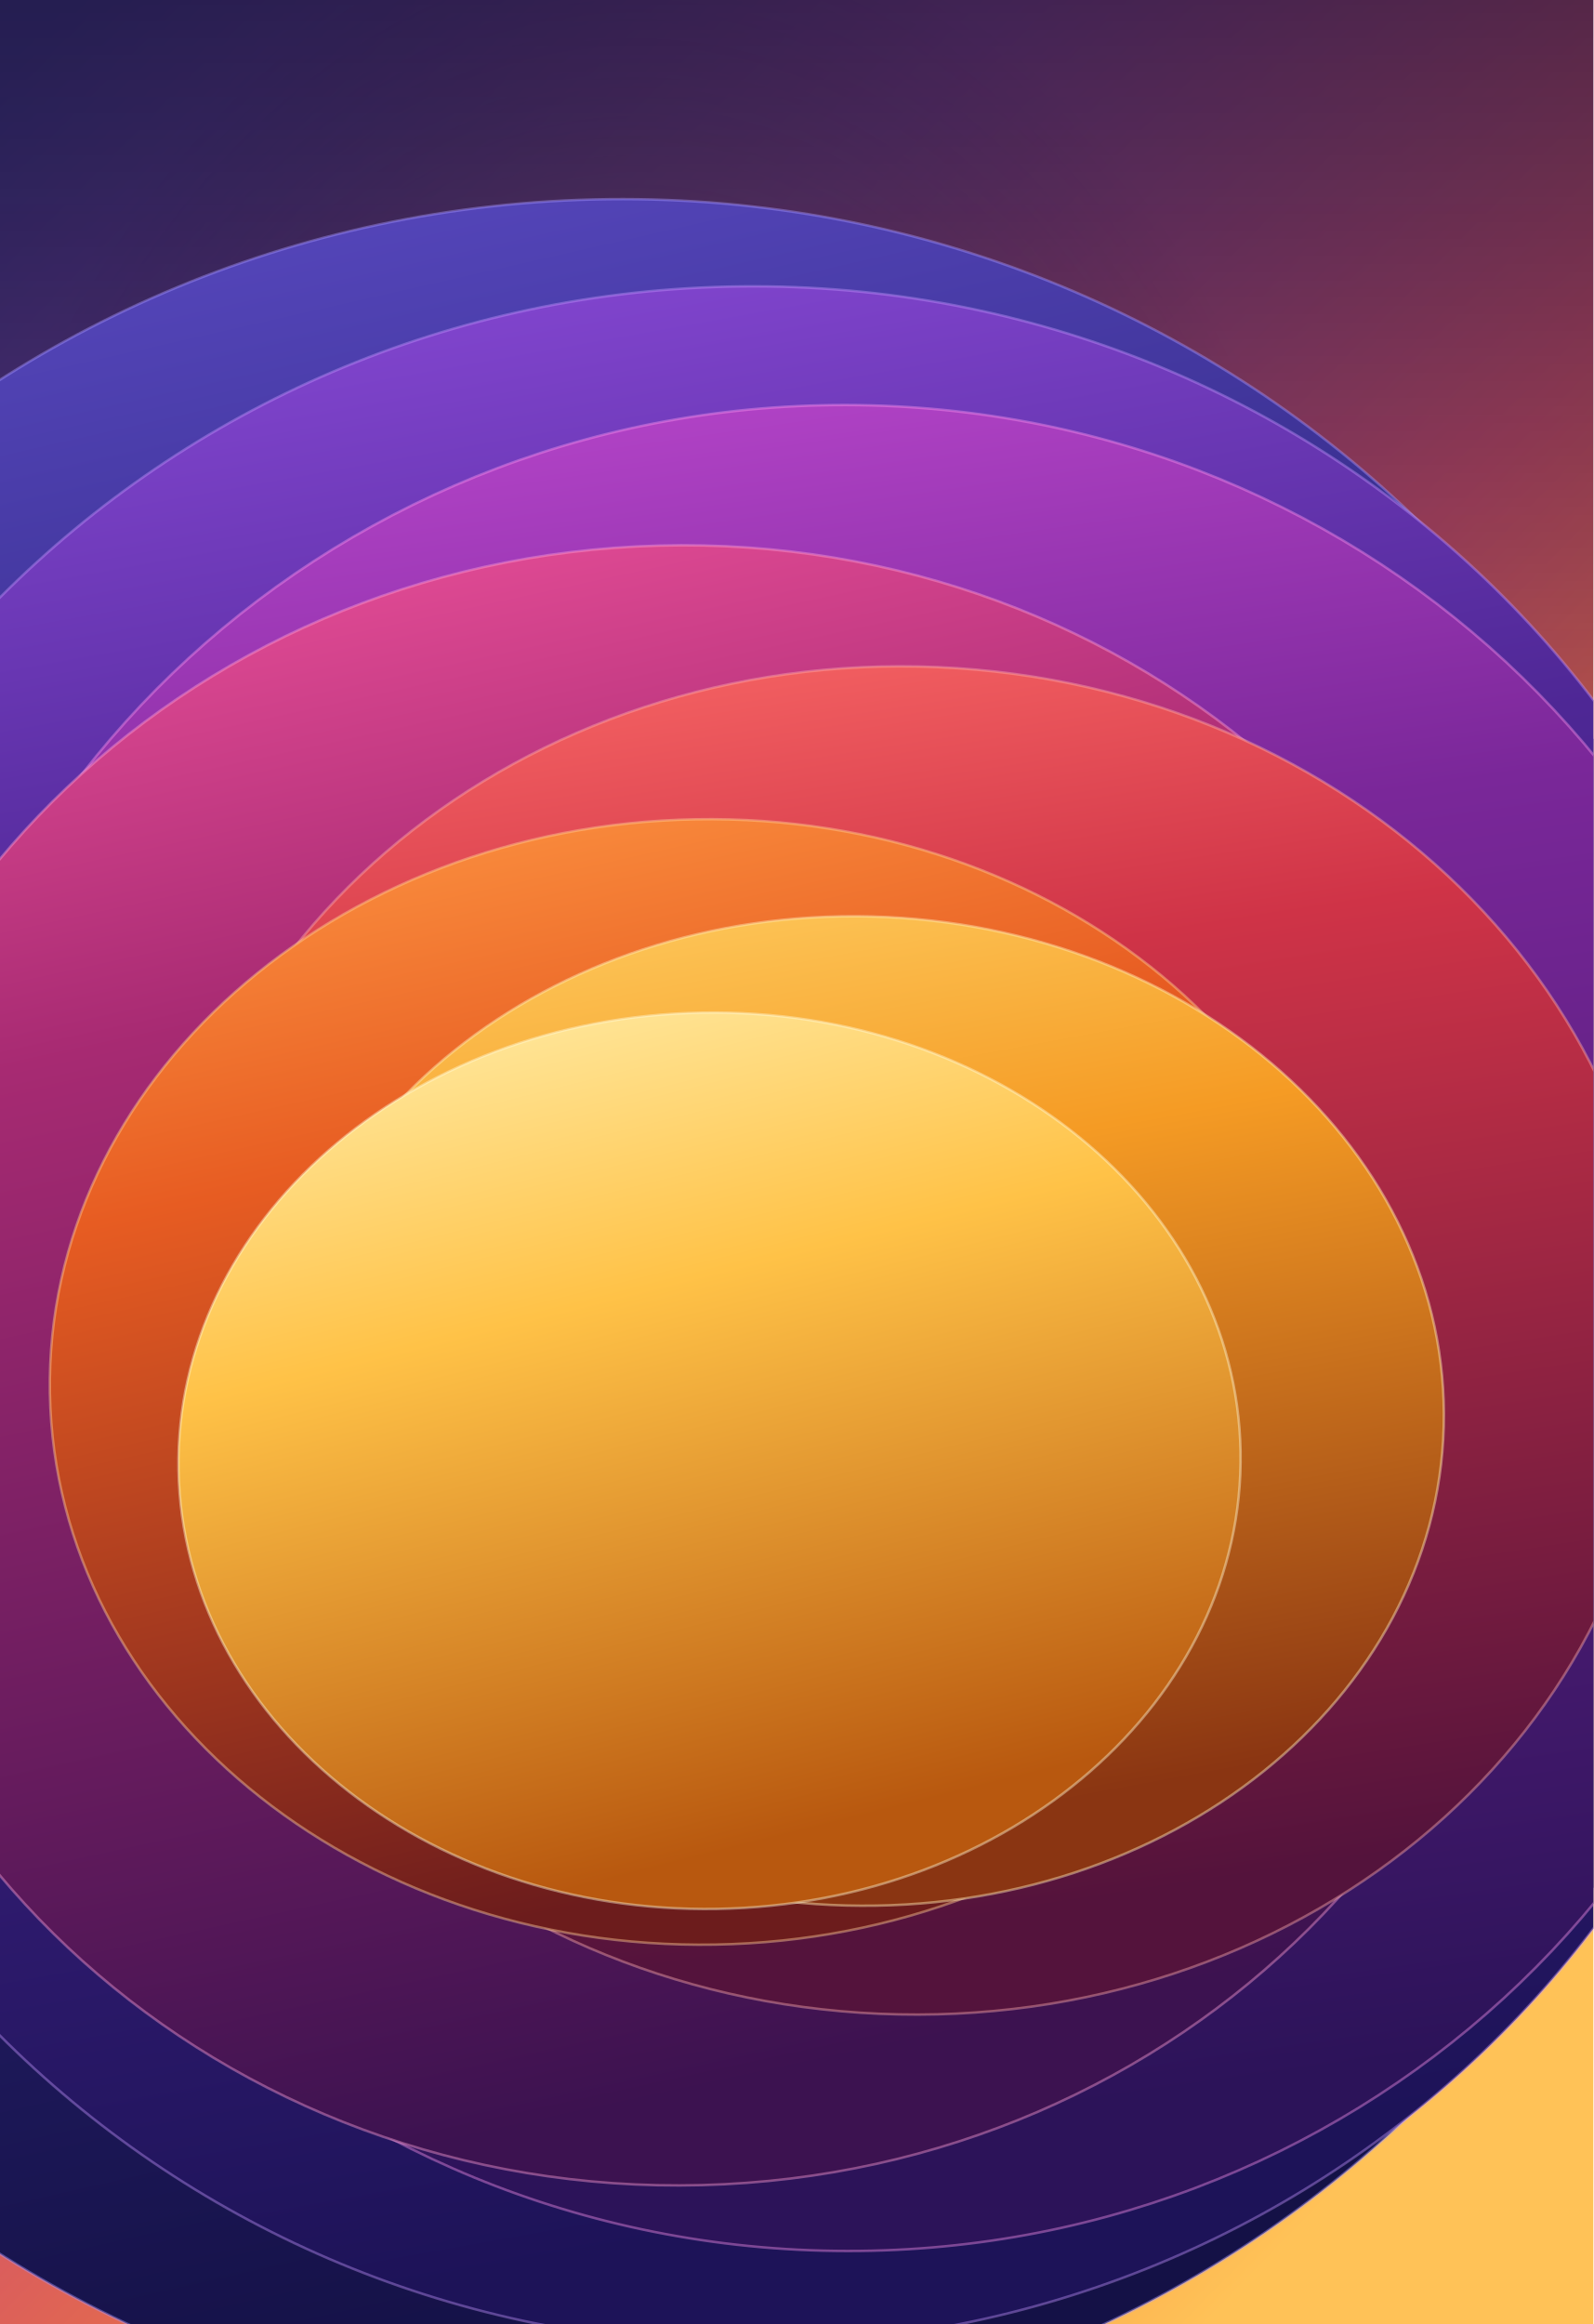
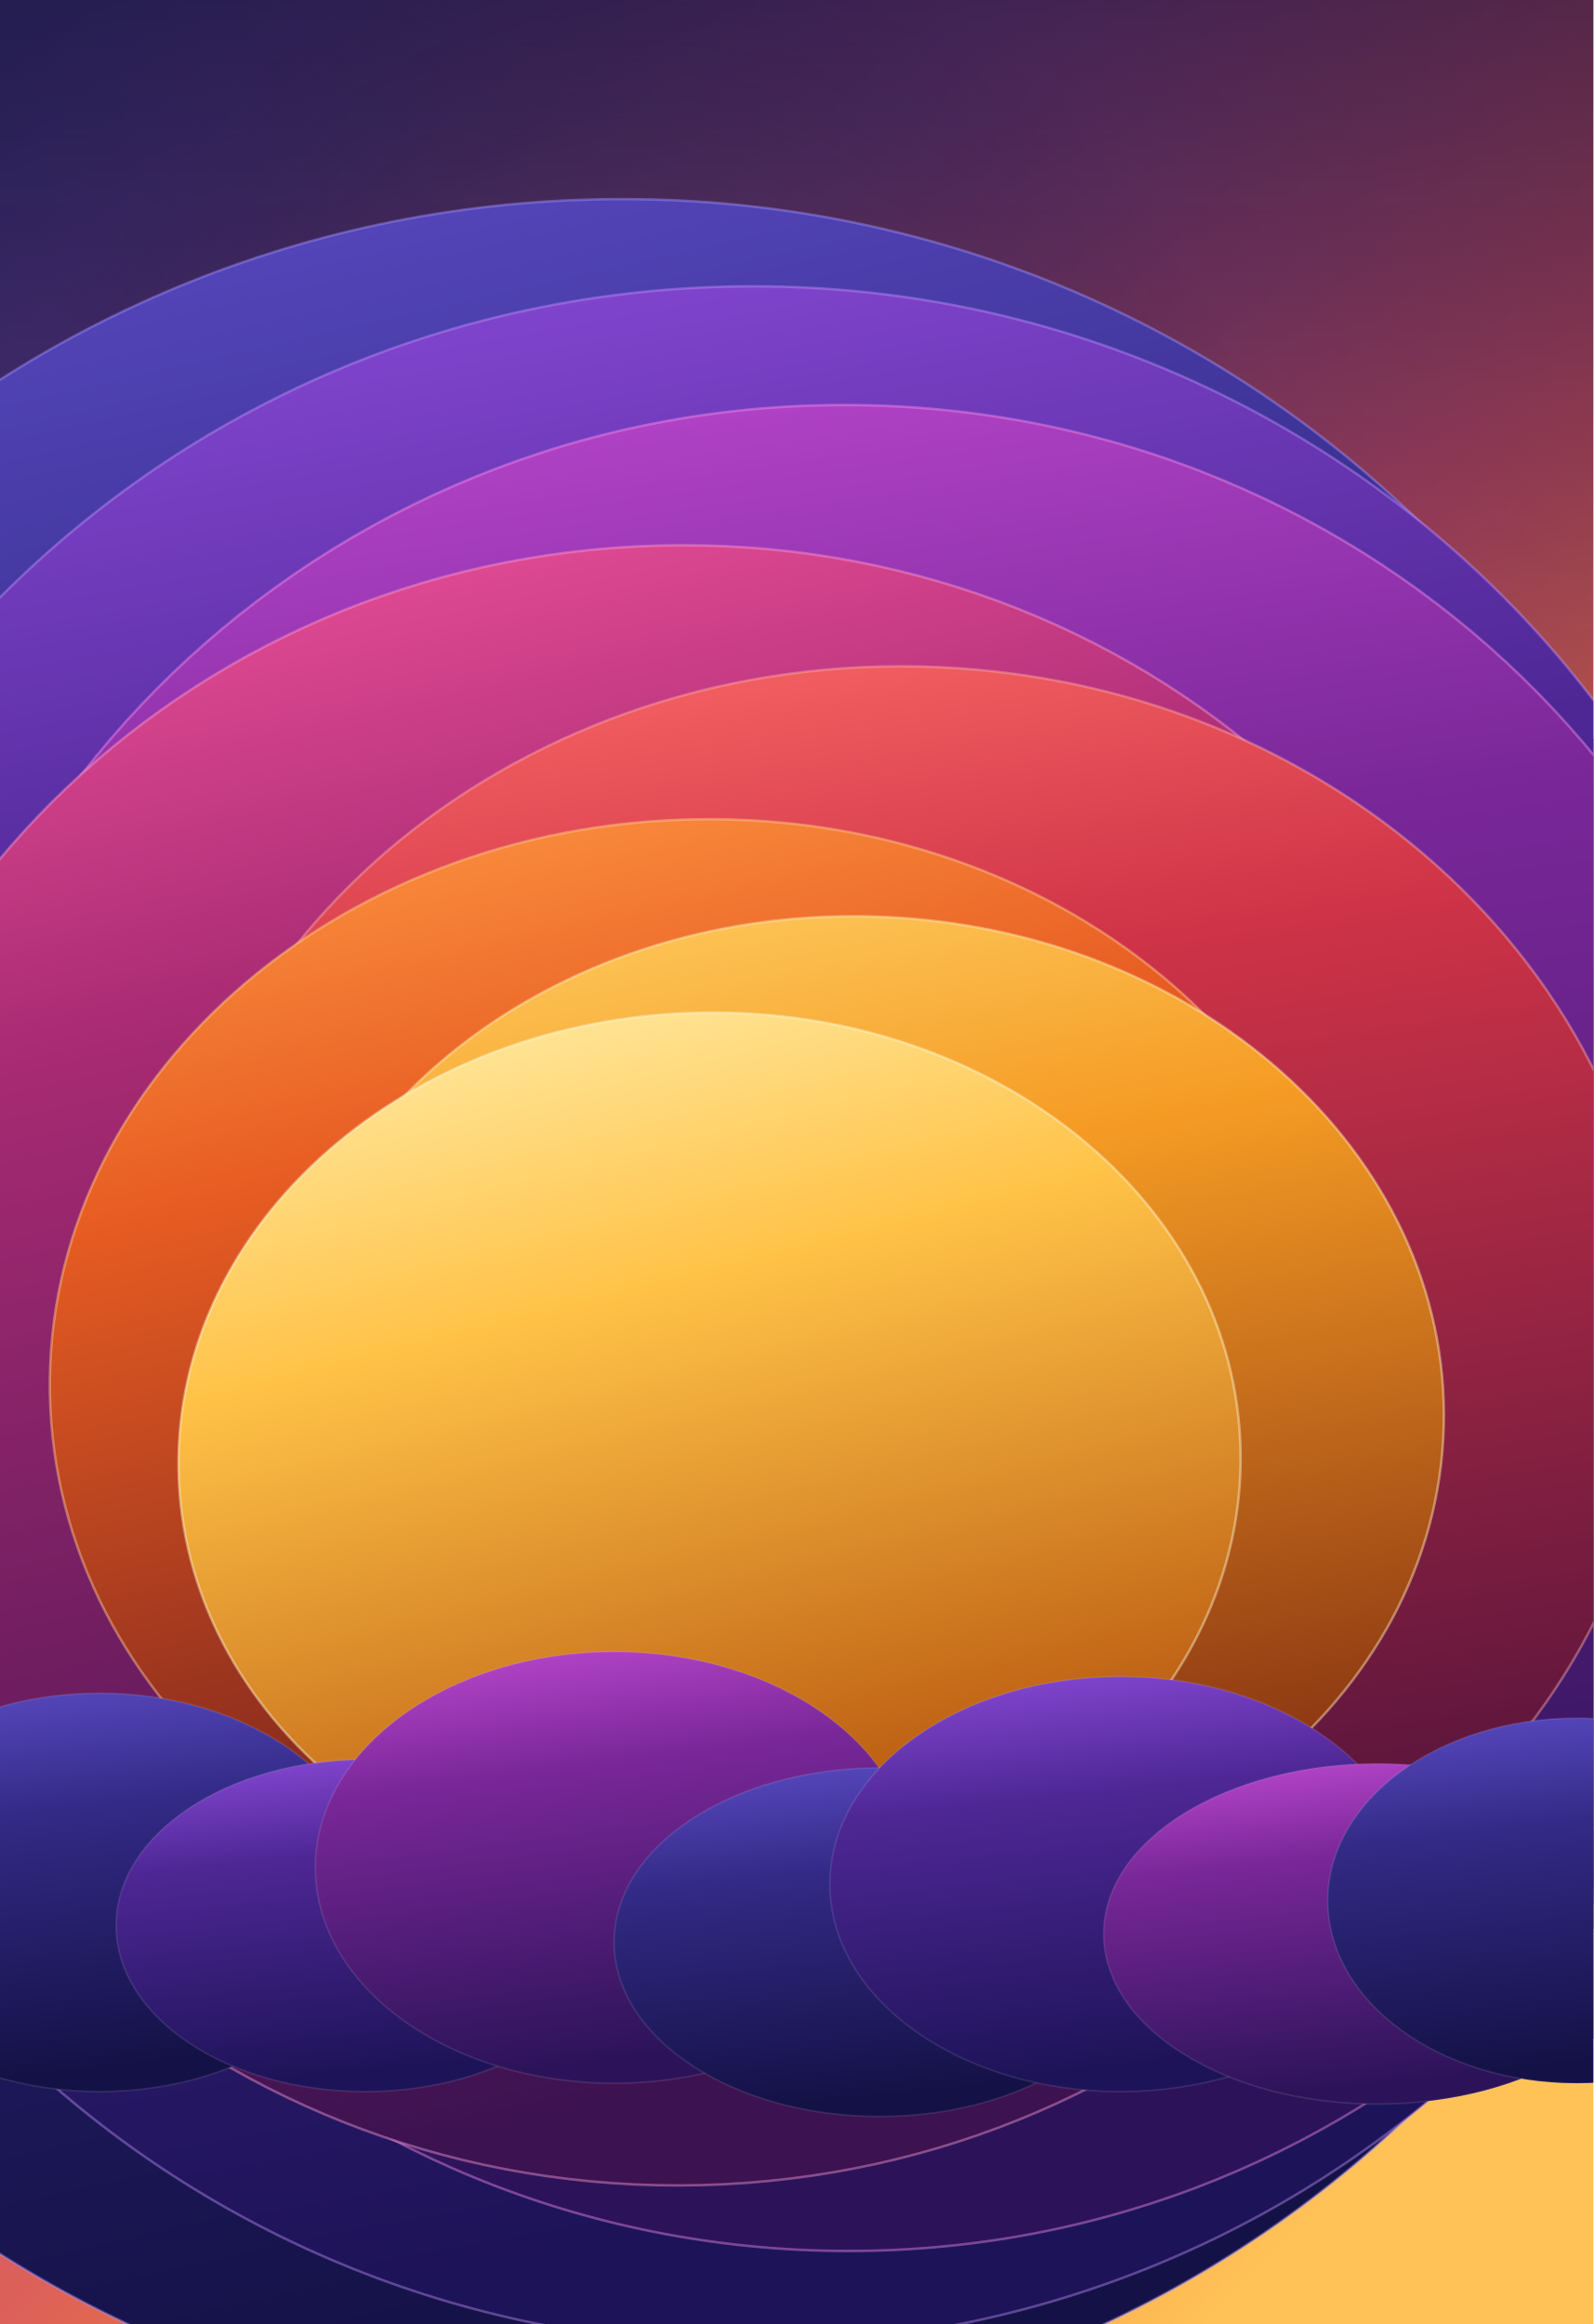
<svg xmlns="http://www.w3.org/2000/svg" viewBox="0 0 1920 2800" width="1920" height="2800" preserveAspectRatio="xMidYMid slice" role="img" aria-label="Gündoğumu manzarası">
  <defs>
    <linearGradient id="sky" x1="0.05" y1="0" x2="0.75" y2="1">
      <stop offset="0" stop-color="#4a3690" />
      <stop offset="0.28" stop-color="#8a4296" />
      <stop offset="0.55" stop-color="#cf4f6e" />
      <stop offset="0.78" stop-color="#f07a3a" />
      <stop offset="1" stop-color="#ffc257" />
    </linearGradient>
    <linearGradient id="d1" x1="0" y1="0" x2="0.15" y2="1">
      <stop offset="0" stop-color="#5b4bc4" />
      <stop offset="0.35" stop-color="#332a86" />
      <stop offset="1" stop-color="#141146" />
    </linearGradient>
    <linearGradient id="d2" x1="0" y1="0" x2="0.15" y2="1">
      <stop offset="0" stop-color="#8a4ad8" />
      <stop offset="0.34" stop-color="#4e2795" />
      <stop offset="1" stop-color="#1d1358" />
    </linearGradient>
    <linearGradient id="d3" x1="0" y1="0" x2="0.18" y2="1">
      <stop offset="0" stop-color="#c04ad2" />
      <stop offset="0.33" stop-color="#7a2799" />
      <stop offset="1" stop-color="#2c1359" />
    </linearGradient>
    <linearGradient id="d4" x1="0" y1="0" x2="0.2" y2="1">
      <stop offset="0" stop-color="#f1549e" />
      <stop offset="0.32" stop-color="#a72a72" />
      <stop offset="1" stop-color="#3c1250" />
    </linearGradient>
    <linearGradient id="d5" x1="0" y1="0" x2="0.22" y2="1">
      <stop offset="0" stop-color="#ff6f6a" />
      <stop offset="0.32" stop-color="#cf3347" />
      <stop offset="1" stop-color="#54133c" />
    </linearGradient>
    <linearGradient id="d6" x1="0" y1="0" x2="0.24" y2="1">
      <stop offset="0" stop-color="#ff9a45" />
      <stop offset="0.34" stop-color="#e75c22" />
      <stop offset="1" stop-color="#6c1c1c" />
    </linearGradient>
    <linearGradient id="d7" x1="0" y1="0" x2="0.26" y2="1">
      <stop offset="0" stop-color="#ffd166" />
      <stop offset="0.36" stop-color="#f59b24" />
      <stop offset="1" stop-color="#8a3512" />
    </linearGradient>
    <linearGradient id="d8" x1="0" y1="0" x2="0.28" y2="1">
      <stop offset="0" stop-color="#fff0b0" />
      <stop offset="0.4" stop-color="#ffc247" />
      <stop offset="1" stop-color="#b8580f" />
    </linearGradient>
    <radialGradient id="patlama" cx="0.4" cy="0.42" r="0.46">
      <stop offset="0" stop-color="#fff3c4" stop-opacity="0.55" />
      <stop offset="0.4" stop-color="#ffb45e" stop-opacity="0.26" />
      <stop offset="1" stop-color="#000000" stop-opacity="0" />
    </radialGradient>
    <linearGradient id="ustGolge" x1="0" y1="0" x2="0" y2="0.5">
      <stop offset="0" stop-color="#050a1c" stop-opacity="0.55" />
      <stop offset="1" stop-color="#050a1c" stop-opacity="0" />
    </linearGradient>
  </defs>
  <rect width="1920" height="2800" fill="url(#sky)" />
  <rect width="1920" height="2800" fill="url(#patlama)" />
  <rect width="1920" height="2800" fill="url(#ustGolge)" />
  <g stroke-linejoin="round">
    <ellipse cx="745" cy="1585" rx="1370" ry="1345" transform="rotate(-3.5 745 1585)" fill="url(#d1)" stroke="rgba(168,150,255,0.42)" stroke-width="3" />
    <ellipse cx="905" cy="1585" rx="1265" ry="1240" transform="rotate(-2 905 1585)" fill="url(#d2)" stroke="rgba(198,150,255,0.40)" stroke-width="3" />
    <ellipse cx="1020" cy="1600" rx="1150" ry="1112" transform="rotate(1.5 1020 1600)" fill="url(#d3)" stroke="rgba(255,150,240,0.40)" stroke-width="3" />
    <ellipse cx="820" cy="1645" rx="1045" ry="988" transform="rotate(-1.5 820 1645)" fill="url(#d4)" stroke="rgba(255,160,215,0.42)" stroke-width="3" />
    <ellipse cx="1095" cy="1615" rx="905" ry="812" transform="rotate(2.5 1095 1615)" fill="url(#d5)" stroke="rgba(255,175,175,0.42)" stroke-width="3" />
    <ellipse cx="850" cy="1665" rx="790" ry="678" transform="rotate(-1 850 1665)" fill="url(#d6)" stroke="rgba(255,205,150,0.44)" stroke-width="3" />
    <ellipse cx="1035" cy="1700" rx="705" ry="596" transform="rotate(1.5 1035 1700)" fill="url(#d7)" stroke="rgba(255,232,180,0.46)" stroke-width="3" />
    <ellipse cx="855" cy="1760" rx="640" ry="540" transform="rotate(-1 855 1760)" fill="url(#d8)" stroke="rgba(255,250,220,0.42)" stroke-width="3" />
  </g>
+   <g stroke-linejoin="round" stroke="rgba(255,255,255,0.10)" stroke-width="2">
+     <ellipse cx="120" cy="2280" rx="330" ry="240" fill="url(#d1)" />
+     <ellipse cx="440" cy="2320" rx="300" ry="200" fill="url(#d2)" />
+     <ellipse cx="740" cy="2250" rx="360" ry="260" fill="url(#d3)" />
+     <ellipse cx="1060" cy="2340" rx="320" ry="210" fill="url(#d1)" />
+     <ellipse cx="1350" cy="2270" rx="350" ry="250" fill="url(#d2)" />
+     <ellipse cx="1660" cy="2330" rx="330" ry="205" fill="url(#d3)" />
+     <ellipse cx="1900" cy="2290" rx="300" ry="220" fill="url(#d1)" />
+   </g>
</svg>
